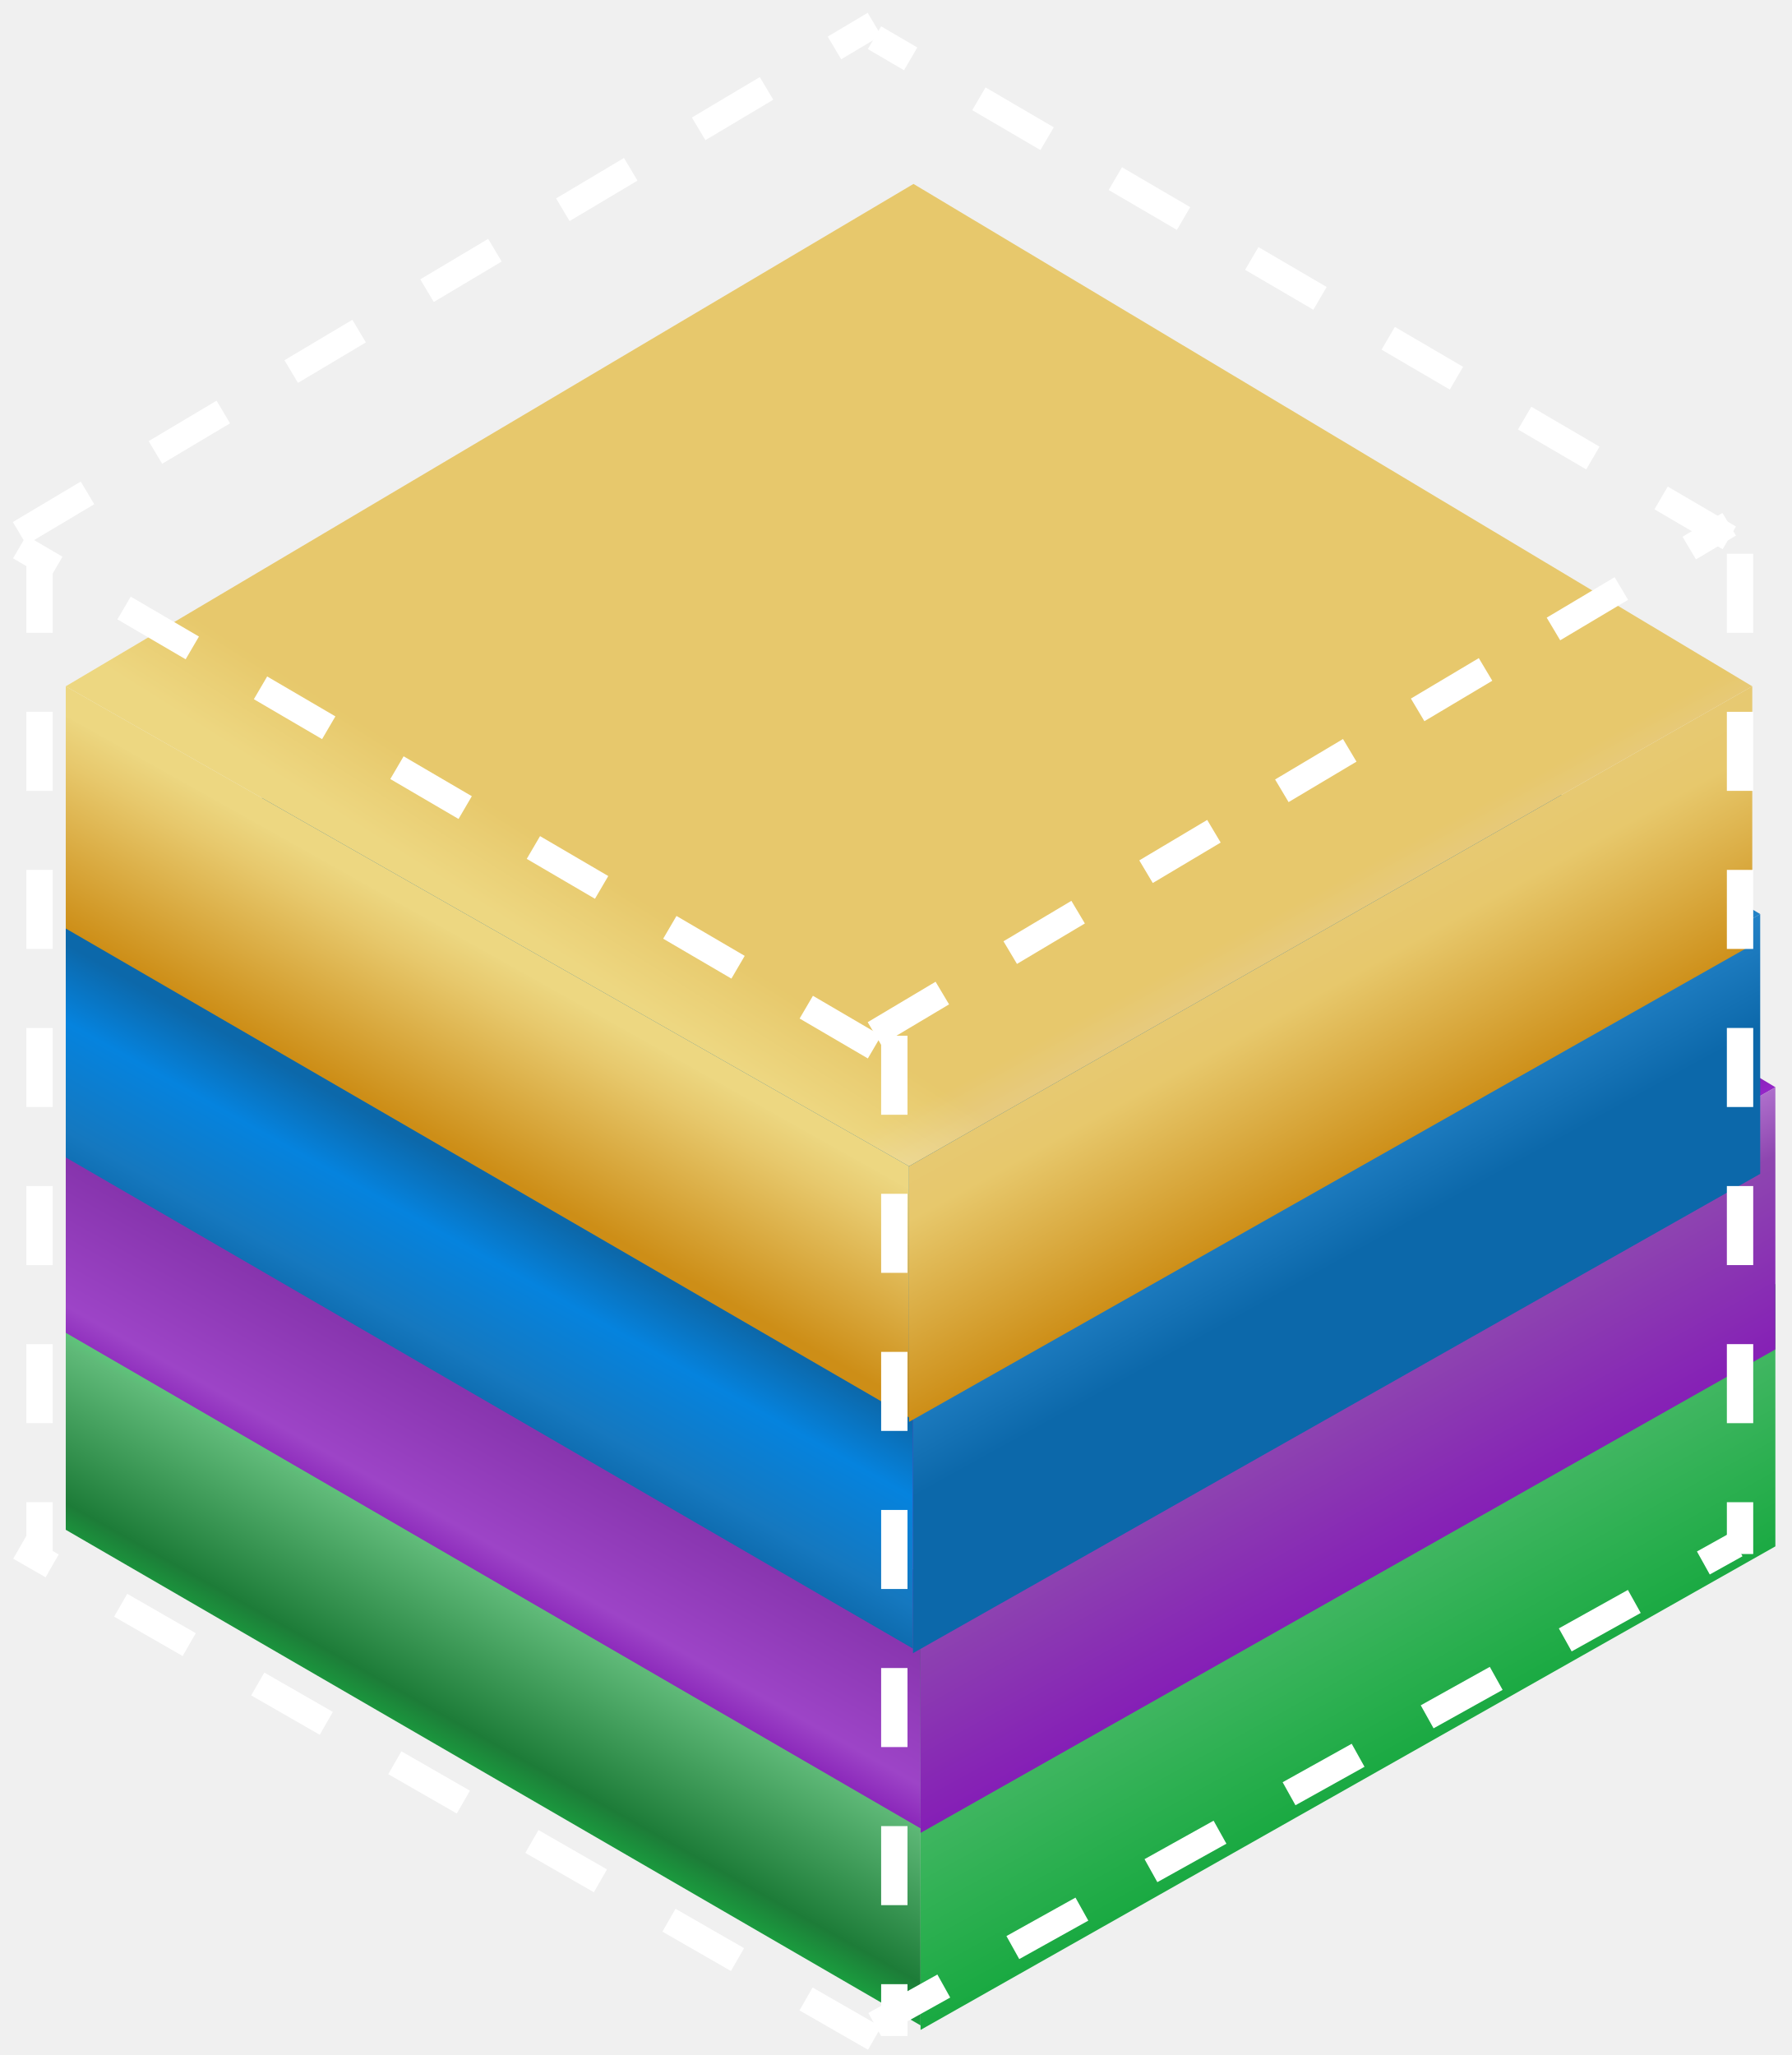
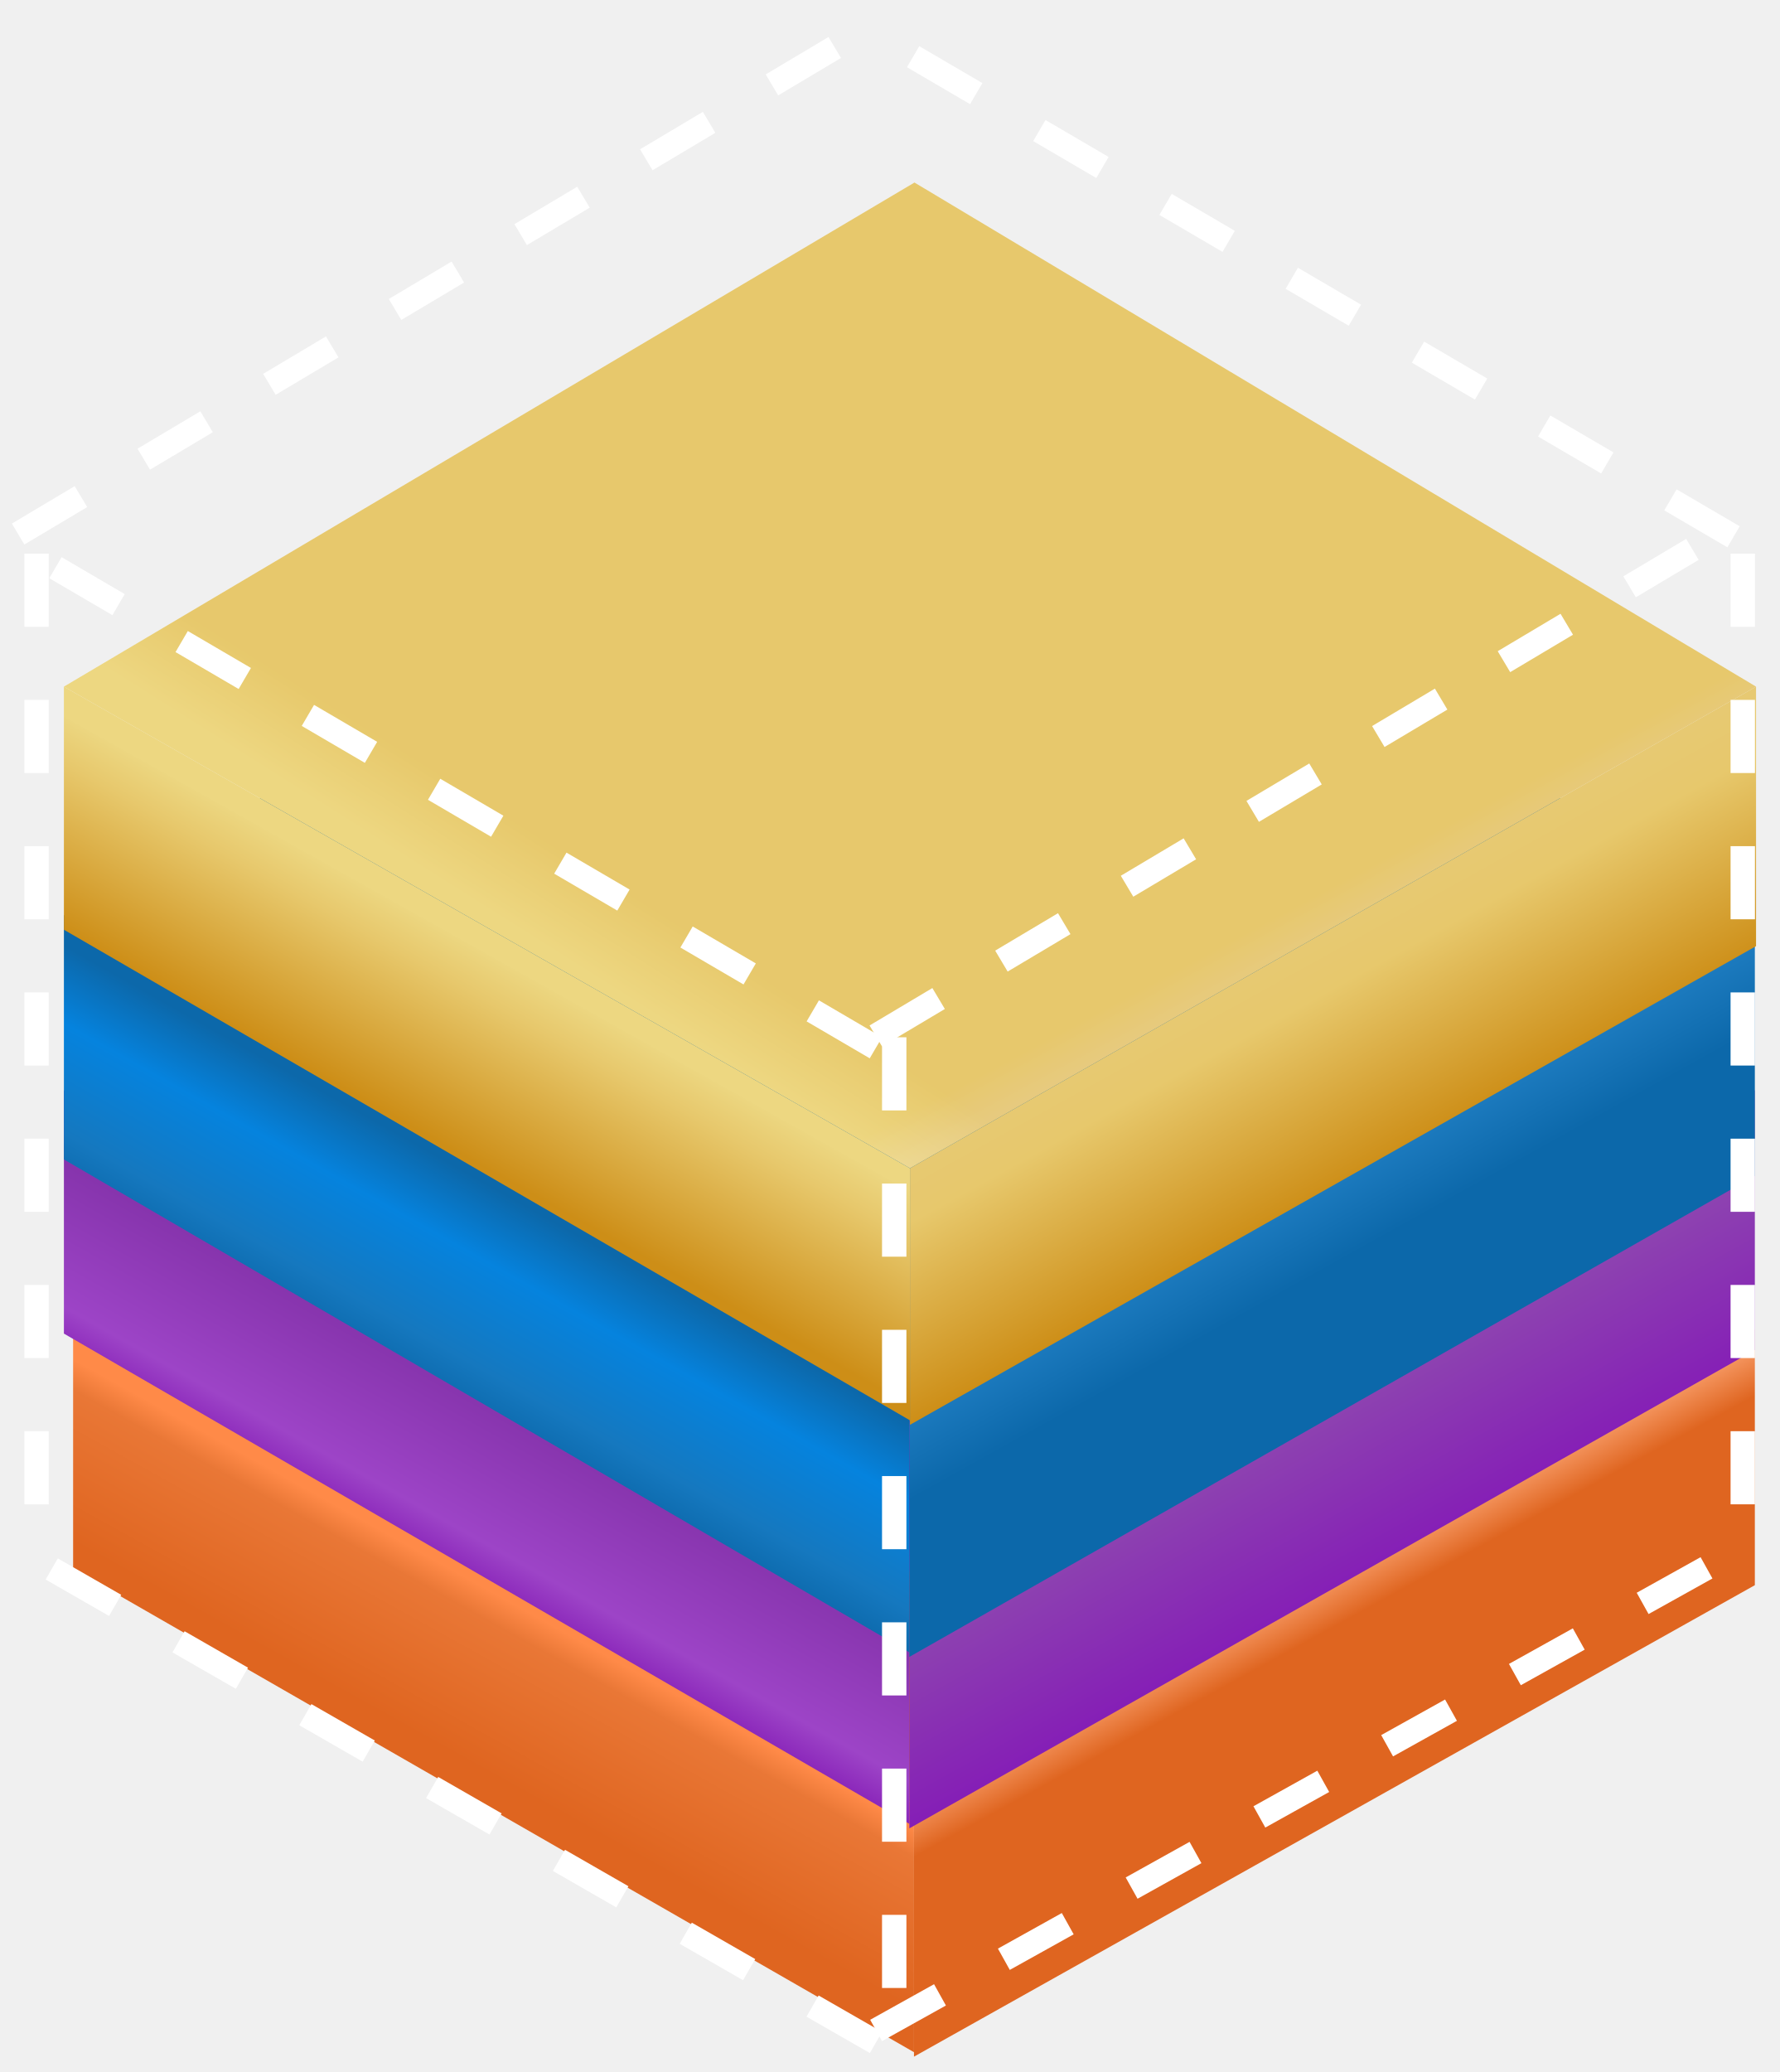
- <svg xmlns="http://www.w3.org/2000/svg" width="68" height="78" viewBox="0 0 68 78" fill="none">
-   <g id="all cubes">
-     <g id="Edge cloud services">
-       <g id="Vector 89">
-         <path d="M35.113 29.418L2.496 48.746L34.94 67.212L67.385 48.746L35.113 29.418Z" fill="url(#paint0_linear_413_2957)" />
-         <path d="M35.113 29.418L2.496 48.746L34.94 67.212L67.385 48.746L35.113 29.418Z" fill="url(#paint1_linear_413_2957)" fill-opacity="0.2" />
-       </g>
-       <path id="Vector 90" d="M2.496 58.065V48.746L34.94 67.211V76.876L2.496 58.065Z" fill="url(#paint2_linear_413_2957)" />
-       <path id="Vector 91" d="M67.385 48.746L34.94 67.211V77.048L67.385 58.694V48.746Z" fill="url(#paint3_linear_413_2957)" />
-     </g>
-     <g id="data space">
-       <g id="Vector 89_2">
-         <path d="M35.113 21.939L2.496 41.268L34.94 59.733L67.385 41.268L35.113 21.939Z" fill="url(#paint4_linear_413_2957)" />
-         <path d="M35.113 21.939L2.496 41.268L34.94 59.733L67.385 41.268L35.113 21.939Z" fill="url(#paint5_linear_413_2957)" fill-opacity="0.2" />
-       </g>
-       <path id="Vector 90_2" d="M2.496 50.587V41.268L34.94 59.734V69.398L2.496 50.587Z" fill="url(#paint6_linear_413_2957)" />
-       <path id="Vector 91_2" d="M67.385 41.268L34.94 59.734V69.571L67.385 51.217V41.268Z" fill="url(#paint7_linear_413_2957)" />
-     </g>
-     <g id="cognitive Engine">
-       <g id="Vector 89_3">
-         <path d="M34.824 15.539L2.496 34.696L34.653 52.998L66.809 34.696L34.824 15.539Z" fill="url(#paint8_linear_413_2957)" />
-         <path d="M34.824 15.539L2.496 34.696L34.653 52.998L66.809 34.696L34.824 15.539Z" fill="url(#paint9_linear_413_2957)" fill-opacity="0.2" />
-       </g>
-       <path id="Vector 90_3" d="M2.496 43.932V34.696L34.653 52.998V62.576L2.496 43.932Z" fill="url(#paint10_linear_413_2957)" />
-       <path id="Vector 91_3" d="M66.809 34.696L34.653 52.998V62.748L66.809 44.556V34.696Z" fill="url(#paint11_linear_413_2957)" />
-     </g>
-     <g id="GOVERNANCE">
-       <g id="Vector 89_4">
-         <path d="M34.672 6.982L2.496 26.05L34.502 44.266L66.508 26.05L34.672 6.982Z" fill="url(#paint12_linear_413_2957)" />
-         <path d="M34.672 6.982L2.496 26.05L34.502 44.266L66.508 26.05L34.672 6.982Z" fill="url(#paint13_linear_413_2957)" fill-opacity="0.2" />
-       </g>
-       <path id="Vector 90_4" d="M2.496 35.243V26.05L34.502 44.266V53.8L2.496 35.243Z" fill="url(#paint14_linear_413_2957)" />
-       <path id="Vector 91_4" d="M66.508 26.05L34.502 44.266V53.97L66.508 35.864V26.05Z" fill="url(#paint15_linear_413_2957)" />
-     </g>
-     <g id="EMDC + Edge as a service">
-       <line id="Line 16" x1="0.744" y1="20.244" x2="33.189" y2="0.916" stroke="white" stroke-dasharray="3 3" />
-       <line id="Line 17" x1="33.189" y1="39.228" x2="65.633" y2="19.899" stroke="white" stroke-dasharray="3 3" />
-       <line id="Line 21" x1="33.201" y1="76.842" x2="65.894" y2="58.633" stroke="white" stroke-dasharray="3 3" />
-       <line id="Line 18" x1="65.637" y1="20.415" x2="33.192" y2="1.431" stroke="white" stroke-dasharray="3 3" />
-       <line id="Line 19" x1="33.192" y1="39.743" x2="0.748" y2="20.76" stroke="white" stroke-dasharray="3 3" />
-       <line id="Line 20" x1="33.195" y1="77.367" x2="0.751" y2="58.729" stroke="white" stroke-dasharray="3 3" />
-       <line id="Line 22" x1="33.944" y1="39.312" x2="33.944" y2="77.278" stroke="white" stroke-dasharray="3 3" />
-       <line id="Line 23" x1="66.044" y1="21.018" x2="66.044" y2="58.985" stroke="white" stroke-dasharray="3 3" />
-       <line id="Line 24" x1="1.5" y1="21.018" x2="1.5" y2="58.985" stroke="white" stroke-dasharray="3 3" />
-     </g>
-   </g>
+ <svg xmlns="http://www.w3.org/2000/svg" width="73" height="85" viewBox="0 0 73 85" fill="none">
+   <path d="M37.684 34.178L3 54.546L37.5 74.004L72 54.546L37.684 34.178Z" fill="url(#paint0_linear_532_167)" />
+   <path d="M37.684 34.178L3 54.546L37.5 74.004L72 54.546L37.684 34.178Z" fill="url(#paint1_linear_532_167)" fill-opacity="0.2" />
+   <path d="M3 64.366V54.545L37.5 74.004V84.188L3 64.366Z" fill="url(#paint2_linear_532_167)" />
+   <path d="M72 54.545L37.5 74.004V84.37L72 65.029V54.545Z" fill="url(#paint3_linear_532_167)" />
+   <path d="M37.496 24.078L2.622 44.743L37.311 64.487L72 44.743L37.496 24.078Z" fill="url(#paint4_linear_532_167)" />
+   <path d="M37.496 24.078L2.622 44.743L37.311 64.487L72 44.743L37.496 24.078Z" fill="url(#paint5_linear_532_167)" fill-opacity="0.2" />
+   <path d="M2.622 54.708V44.744L37.311 64.487V74.82L2.622 54.708Z" fill="url(#paint6_linear_532_167)" />
+   <path d="M72 44.744L37.311 64.487V75.005L72 55.381V44.744Z" fill="url(#paint7_linear_532_167)" />
+   <path d="M37.496 16.769L2.622 37.546L37.311 57.397L72 37.546L37.496 16.769Z" fill="url(#paint8_linear_532_167)" />
+   <path d="M37.496 16.769L2.622 37.546L37.311 57.397L72 37.546L37.496 16.769Z" fill="url(#paint9_linear_532_167)" fill-opacity="0.2" />
+   <path d="M2.622 47.564V37.546L37.311 57.397V67.785L2.622 47.564Z" fill="url(#paint10_linear_532_167)" />
+   <path d="M72 37.546L37.311 57.397V67.971L72 48.241V37.546Z" fill="url(#paint11_linear_532_167)" />
+   <path d="M37.52 7.489L2.622 28.169L37.336 47.926L72.049 28.169L37.52 7.489Z" fill="url(#paint12_linear_532_167)" />
+   <path d="M37.52 7.489L2.622 28.169L37.336 47.926L72.049 28.169L37.52 7.489Z" fill="url(#paint13_linear_532_167)" fill-opacity="0.2" />
+   <path d="M2.622 38.14V28.169L37.335 47.926V58.267L2.622 38.14Z" fill="url(#paint14_linear_532_167)" />
+   <path d="M72.049 28.169L37.335 47.926V58.451L72.049 38.814V28.169Z" fill="url(#paint15_linear_532_167)" />
+   <line x1="0.744" y1="21.908" x2="35.933" y2="0.945" stroke="white" stroke-dasharray="3 3" />
+   <line x1="35.933" y1="42.498" x2="71.122" y2="21.534" stroke="white" stroke-dasharray="3 3" />
+   <line x1="35.946" y1="83.295" x2="71.403" y2="63.545" stroke="white" stroke-dasharray="3 3" />
+   <line x1="71.126" y1="22.021" x2="35.937" y2="1.432" stroke="white" stroke-dasharray="3 3" />
+   <line x1="35.937" y1="42.984" x2="0.748" y2="22.395" stroke="white" stroke-dasharray="3 3" />
+   <line x1="35.94" y1="83.79" x2="0.751" y2="63.576" stroke="white" stroke-dasharray="3 3" />
+   <line x1="36.689" y1="42.553" x2="36.689" y2="83.731" stroke="white" stroke-dasharray="3 3" />
+   <line x1="71.504" y1="22.712" x2="71.504" y2="63.89" stroke="white" stroke-dasharray="3 3" />
+   <line x1="1.5" y1="22.712" x2="1.5" y2="63.89" stroke="white" stroke-dasharray="3 3" />
  <defs>
-     <linearGradient id="paint0_linear_413_2957" x1="30.281" y1="32.524" x2="45.64" y2="61.172" gradientUnits="userSpaceOnUse">
-       <stop offset="0.951" stop-color="#19A941" />
-       <stop offset="1" stop-color="#60D380" />
+     <linearGradient id="paint0_linear_532_167" x1="32.545" y1="37.451" x2="48.649" y2="67.761" gradientUnits="userSpaceOnUse">
+       <stop offset="0.951" stop-color="#DF6520" />
+       <stop offset="1" stop-color="#D98B5F" />
    </linearGradient>
-     <linearGradient id="paint1_linear_413_2957" x1="24.413" y1="51.68" x2="20.271" y2="58.238" gradientUnits="userSpaceOnUse">
-       <stop offset="0.565" stop-color="#19A941" />
-       <stop offset="1" stop-color="#74CE8D" />
+     <linearGradient id="paint1_linear_532_167" x1="26.306" y1="57.637" x2="21.958" y2="64.583" gradientUnits="userSpaceOnUse">
+       <stop offset="0.565" stop-color="#DF6520" />
+       <stop offset="1" stop-color="#F49966" />
    </linearGradient>
-     <linearGradient id="paint2_linear_413_2957" x1="20.444" y1="59.963" x2="16.474" y2="67.039" gradientUnits="userSpaceOnUse">
-       <stop stop-color="#5FD37F" />
-       <stop offset="0.13" stop-color="#5FB978" />
-       <stop offset="0.77" stop-color="#1D7C38" />
-       <stop offset="1" stop-color="#19A941" />
+     <linearGradient id="paint2_linear_532_167" x1="22.085" y1="66.366" x2="17.922" y2="73.854" gradientUnits="userSpaceOnUse">
+       <stop stop-color="#FF8A48" />
+       <stop offset="0.13" stop-color="#E97736" />
+       <stop offset="0.77" stop-color="#DF6520" />
+       <stop offset="1" stop-color="#DF6520" />
    </linearGradient>
-     <linearGradient id="paint3_linear_413_2957" x1="50.472" y1="57.892" x2="54.959" y2="66.003" gradientUnits="userSpaceOnUse">
-       <stop stop-color="#19A941" />
-       <stop offset="0.264" stop-color="#40B661" />
-       <stop offset="1" stop-color="#19A941" />
+     <linearGradient id="paint3_linear_532_167" x1="54.016" y1="64.184" x2="58.721" y2="72.767" gradientUnits="userSpaceOnUse">
+       <stop stop-color="#FFAD7E" />
+       <stop offset="0.264" stop-color="#DF6520" />
+       <stop offset="1" stop-color="#DF6520" />
    </linearGradient>
-     <linearGradient id="paint4_linear_413_2957" x1="30.281" y1="25.045" x2="45.64" y2="53.693" gradientUnits="userSpaceOnUse">
+     <linearGradient id="paint4_linear_532_167" x1="32.329" y1="27.399" x2="48.751" y2="58.029" gradientUnits="userSpaceOnUse">
      <stop offset="0.951" stop-color="#851EB6" />
      <stop offset="1" stop-color="#A631DD" />
    </linearGradient>
-     <linearGradient id="paint5_linear_413_2957" x1="24.413" y1="44.201" x2="20.271" y2="50.759" gradientUnits="userSpaceOnUse">
+     <linearGradient id="paint5_linear_532_167" x1="26.056" y1="47.88" x2="21.627" y2="54.892" gradientUnits="userSpaceOnUse">
      <stop offset="0.565" stop-color="#851EB6" />
      <stop offset="1" stop-color="#B96EDC" />
    </linearGradient>
-     <linearGradient id="paint6_linear_413_2957" x1="20.444" y1="52.486" x2="16.474" y2="59.561" gradientUnits="userSpaceOnUse">
+     <linearGradient id="paint6_linear_532_167" x1="21.812" y1="56.738" x2="17.568" y2="64.303" gradientUnits="userSpaceOnUse">
      <stop stop-color="#851EB6" />
      <stop offset="0.13" stop-color="#8533AB" />
      <stop offset="0.77" stop-color="#9D44C7" />
      <stop offset="1" stop-color="#851EB6" />
    </linearGradient>
-     <linearGradient id="paint7_linear_413_2957" x1="50.472" y1="50.415" x2="54.959" y2="58.526" gradientUnits="userSpaceOnUse">
+     <linearGradient id="paint7_linear_532_167" x1="53.917" y1="54.523" x2="58.715" y2="63.196" gradientUnits="userSpaceOnUse">
      <stop stop-color="#B072CD" />
      <stop offset="0.264" stop-color="#8E46B0" />
      <stop offset="1" stop-color="#851EB6" />
    </linearGradient>
-     <linearGradient id="paint8_linear_413_2957" x1="30.034" y1="18.617" x2="45.257" y2="47.011" gradientUnits="userSpaceOnUse">
+     <linearGradient id="paint8_linear_532_167" x1="32.329" y1="20.108" x2="48.889" y2="50.829" gradientUnits="userSpaceOnUse">
      <stop offset="0.775" stop-color="#0C68AA" />
      <stop offset="1" stop-color="#2B8BD1" />
    </linearGradient>
-     <linearGradient id="paint9_linear_413_2957" x1="24.219" y1="37.604" x2="20.113" y2="44.103" gradientUnits="userSpaceOnUse">
+     <linearGradient id="paint9_linear_532_167" x1="26.056" y1="40.7" x2="21.593" y2="47.728" gradientUnits="userSpaceOnUse">
      <stop offset="0.565" stop-color="#0C68AA" />
      <stop offset="1" stop-color="#3083BF" />
    </linearGradient>
-     <linearGradient id="paint10_linear_413_2957" x1="20.285" y1="45.814" x2="16.351" y2="52.827" gradientUnits="userSpaceOnUse">
+     <linearGradient id="paint10_linear_532_167" x1="21.812" y1="49.605" x2="17.533" y2="57.191" gradientUnits="userSpaceOnUse">
      <stop stop-color="#0C68AA" />
      <stop offset="0.32" stop-color="#0583DE" />
      <stop offset="0.77" stop-color="#1578BF" />
      <stop offset="1" stop-color="#0C68AA" />
    </linearGradient>
-     <linearGradient id="paint11_linear_413_2957" x1="50.047" y1="43.761" x2="54.494" y2="51.8" gradientUnits="userSpaceOnUse">
+     <linearGradient id="paint11_linear_532_167" x1="53.917" y1="47.379" x2="58.755" y2="56.076" gradientUnits="userSpaceOnUse">
      <stop stop-color="#2382C7" />
      <stop offset="0.435" stop-color="#0C68AA" />
      <stop offset="1" stop-color="#0C68AA" />
    </linearGradient>
-     <linearGradient id="paint12_linear_413_2957" x1="29.905" y1="10.047" x2="45.057" y2="38.307" gradientUnits="userSpaceOnUse">
+     <linearGradient id="paint12_linear_532_167" x1="32.35" y1="10.812" x2="48.783" y2="41.464" gradientUnits="userSpaceOnUse">
      <stop offset="0.951" stop-color="#EDD781" />
      <stop offset="1" stop-color="#EDD997" />
    </linearGradient>
-     <linearGradient id="paint13_linear_413_2957" x1="24.117" y1="28.944" x2="20.031" y2="35.413" gradientUnits="userSpaceOnUse">
+     <linearGradient id="paint13_linear_532_167" x1="26.072" y1="31.308" x2="21.641" y2="38.325" gradientUnits="userSpaceOnUse">
      <stop offset="0.565" stop-color="#CD8E17" />
      <stop offset="1" stop-color="#ECD681" />
    </linearGradient>
-     <linearGradient id="paint14_linear_413_2957" x1="20.201" y1="37.116" x2="16.285" y2="44.096" gradientUnits="userSpaceOnUse">
+     <linearGradient id="paint14_linear_532_167" x1="21.825" y1="40.171" x2="17.578" y2="47.742" gradientUnits="userSpaceOnUse">
      <stop stop-color="#EDD781" />
      <stop offset="0" stop-color="#ECD680" />
      <stop offset="0.19" stop-color="#E7C86C" />
      <stop offset="0.885" stop-color="#CD8E17" />
    </linearGradient>
-     <linearGradient id="paint15_linear_413_2957" x1="49.824" y1="35.073" x2="54.25" y2="43.074" gradientUnits="userSpaceOnUse">
+     <linearGradient id="paint15_linear_532_167" x1="53.953" y1="37.956" x2="58.754" y2="46.634" gradientUnits="userSpaceOnUse">
      <stop stop-color="#E7C973" />
      <stop offset="0.264" stop-color="#E7C86C" />
      <stop offset="1" stop-color="#CD8E17" />
    </linearGradient>
  </defs>
</svg>
